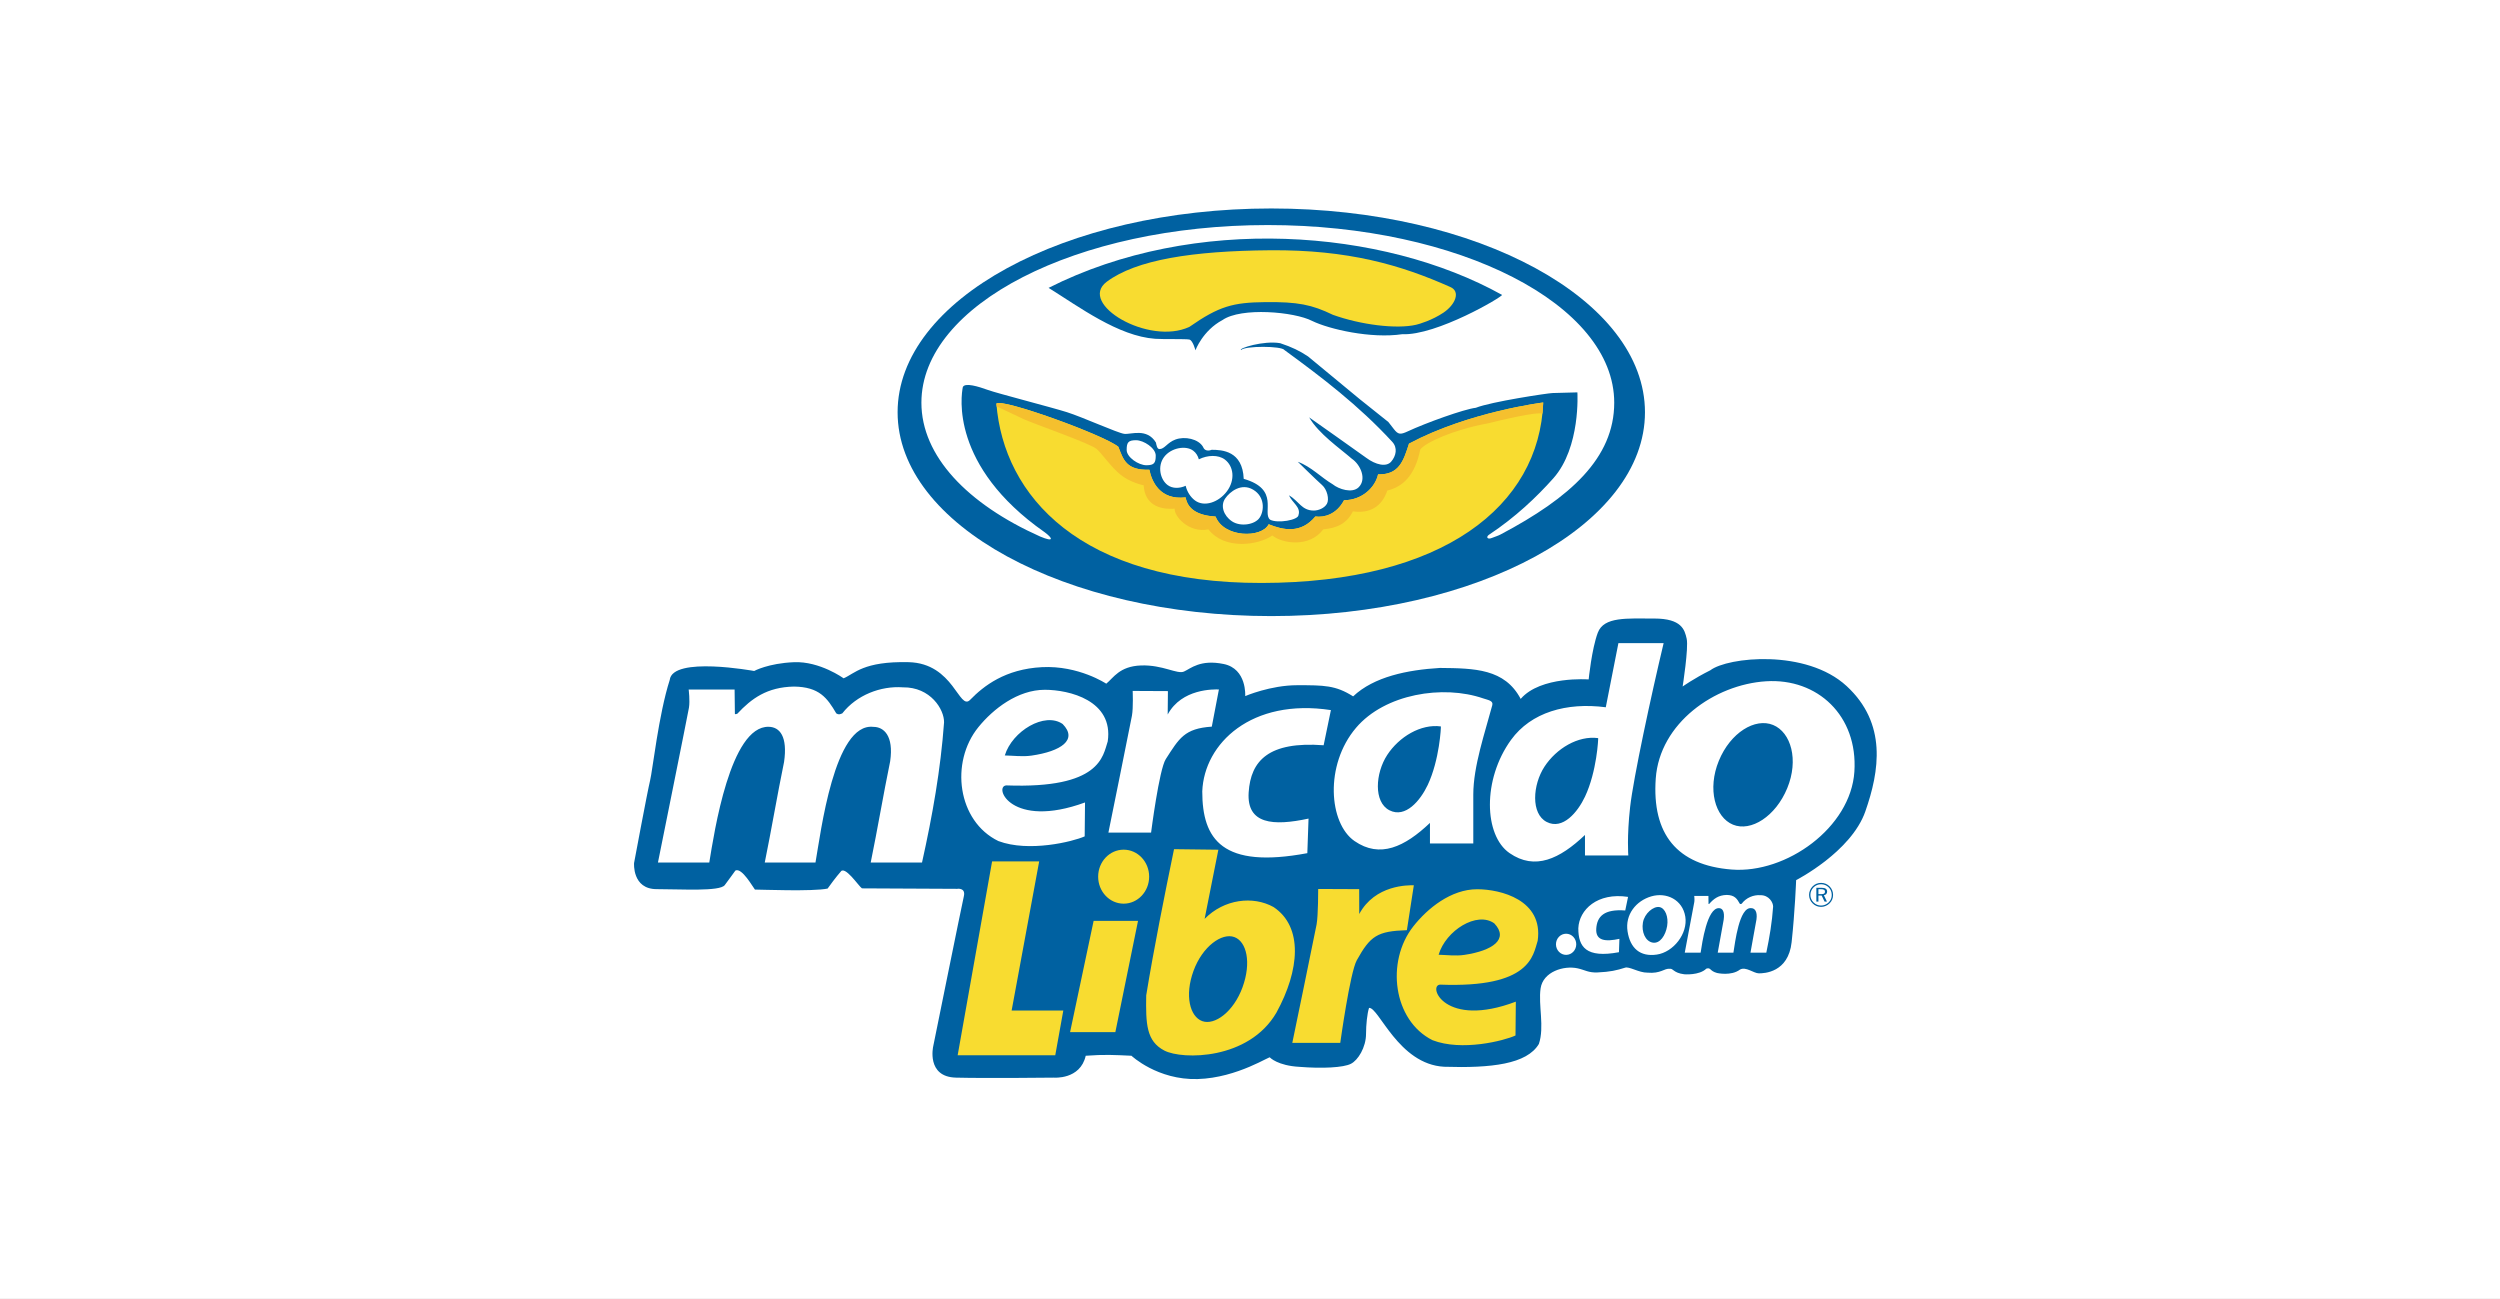
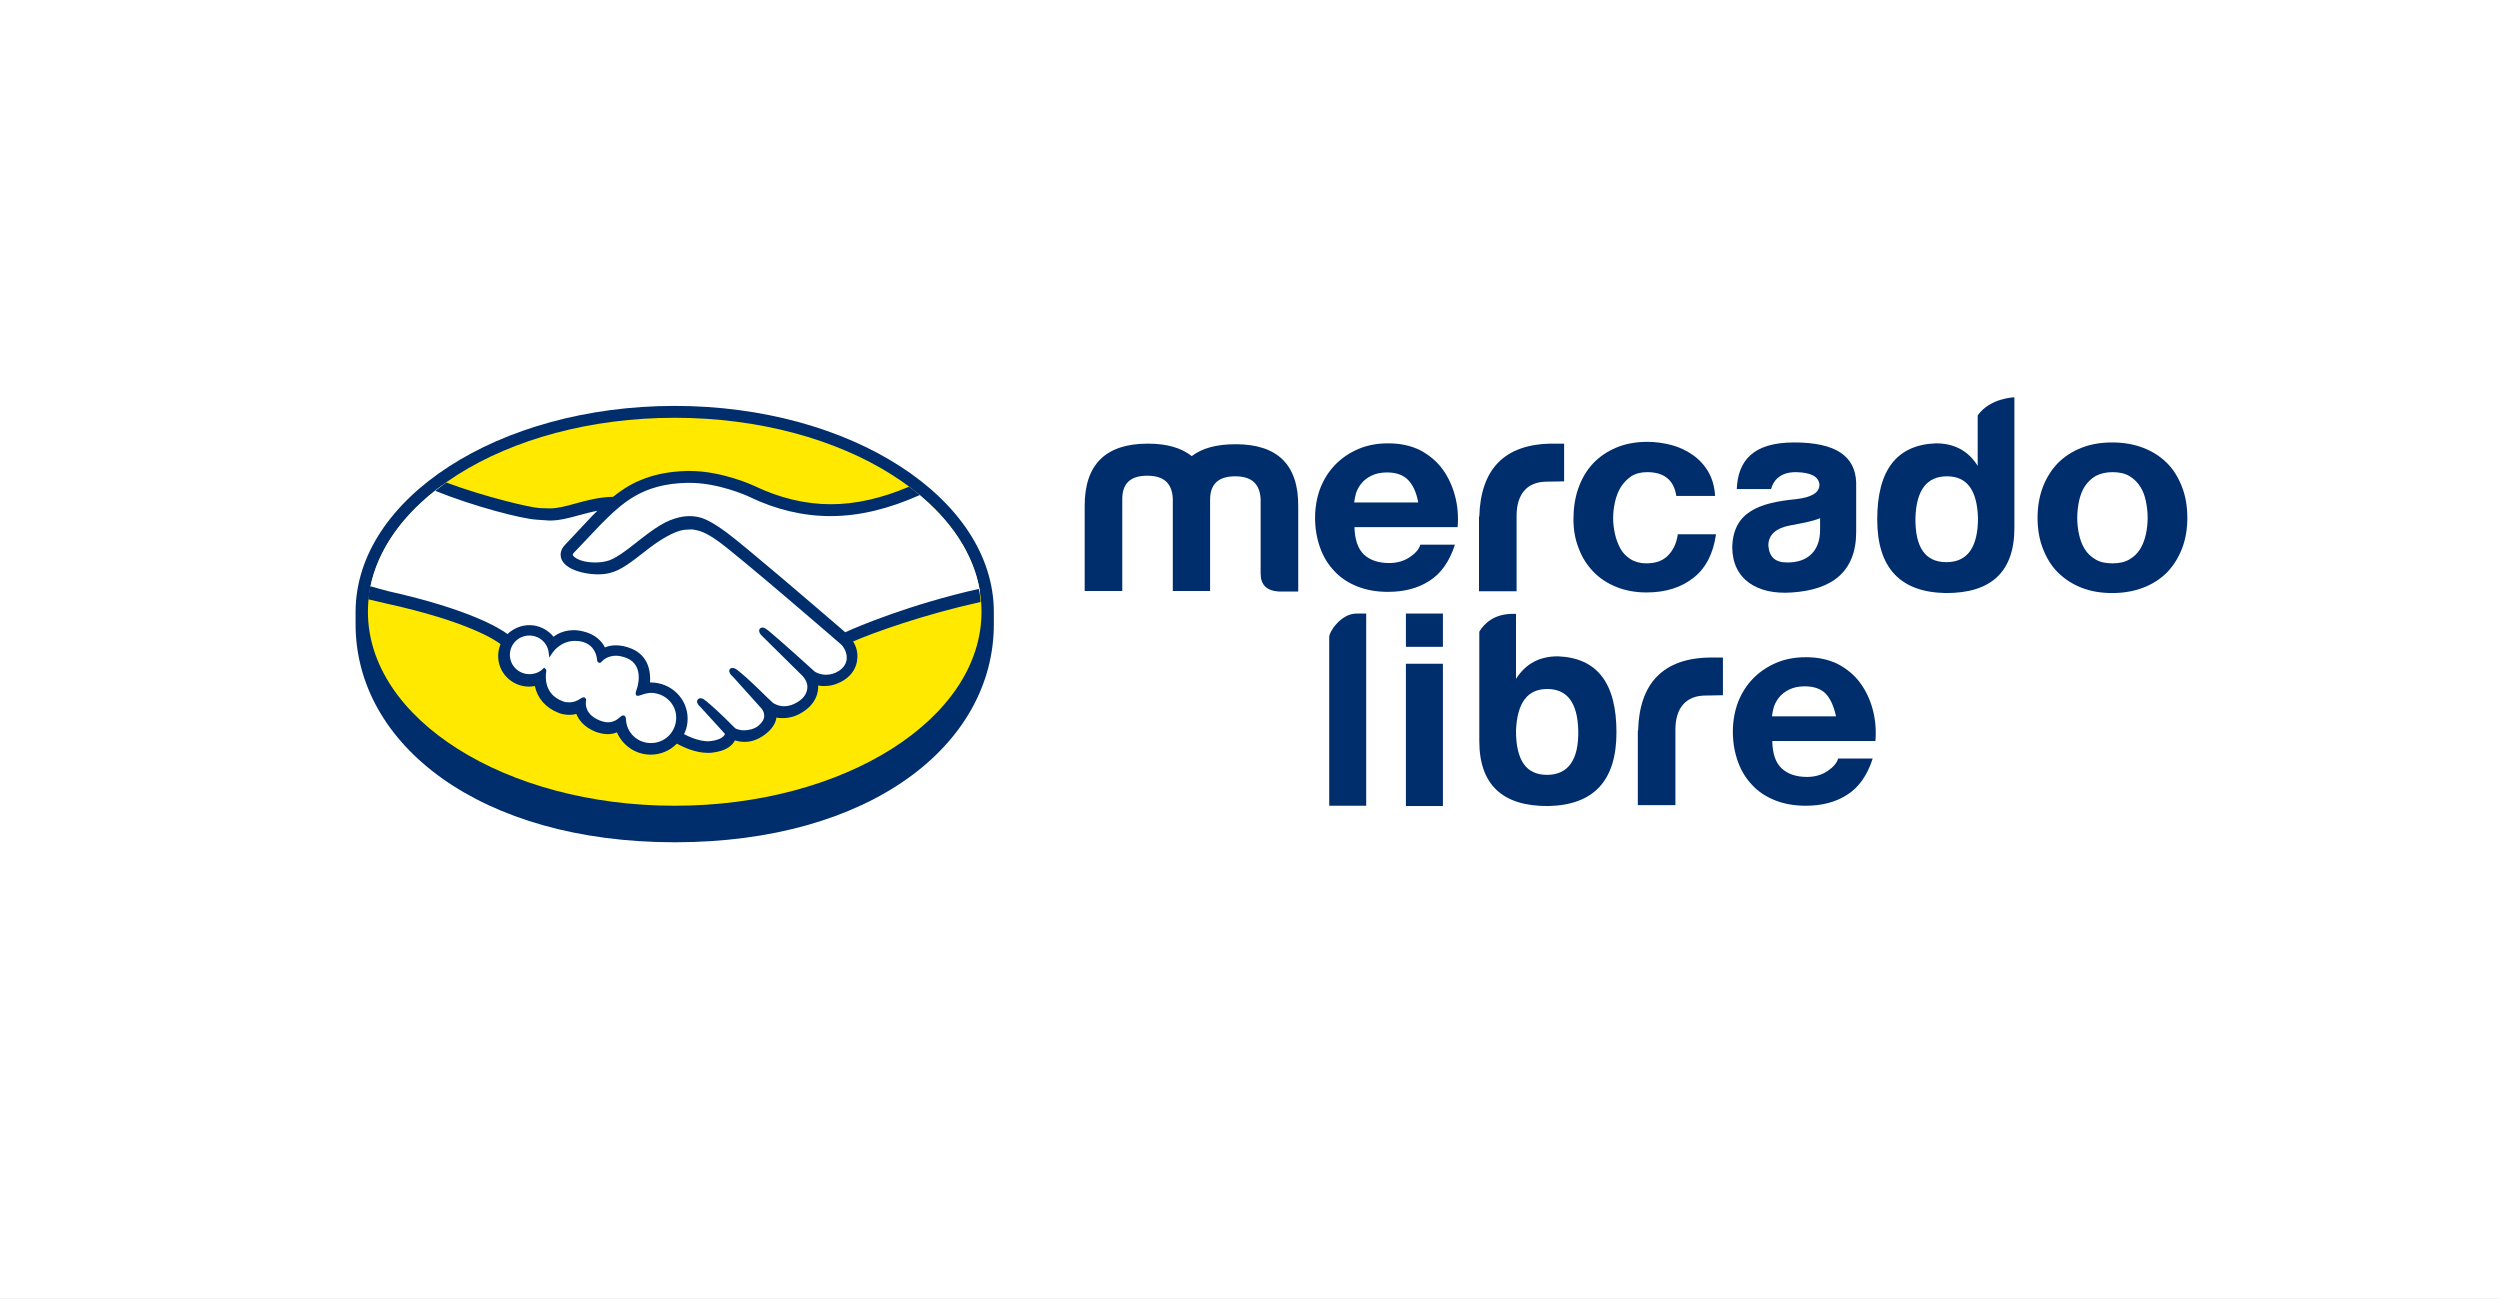
<svg xmlns="http://www.w3.org/2000/svg" width="233px" height="121px" viewBox="0 0 233 121" version="1.1">
  <defs />
  <g id="Page-1" stroke="none" stroke-width="1" fill="none" fill-rule="evenodd">
    <g id="Logos" transform="translate(-119, -1476)">
      <g id="MercadoLibre" transform="translate(119, 1476)">
        <rect id="Rectangle-3" fill="#FFFFFF" x="-1.42108547e-14" y="0" width="233" height="121" />
-         <g id="Mercado_Libre_com" transform="translate(59, 19)">
-           <path d="M11.288,43.536 C11.288,43.536 3.669,42.132 3.419,44.372 C2.387,47.578 1.814,52.846 1.585,53.762 C1.355,54.678 0.095,61.434 0.095,61.434 C0.095,61.434 -0.095,63.868 2.199,63.868 C4.493,63.868 8.087,64.104 8.546,63.493 C9.004,62.882 9.539,62.134 9.539,62.134 C10.152,61.828 11.192,63.724 11.36,63.908 C11.895,63.908 16.761,64.103 18.132,63.815 C18.897,62.746 19.327,62.271 19.327,62.271 C19.717,61.588 21.004,63.567 21.333,63.795 C21.791,63.795 30.196,63.84 30.196,63.84 C30.196,63.84 31.024,63.696 30.831,64.53 C30.639,65.364 27.974,78.522 27.974,78.522 C27.974,78.522 27.317,81.363 30.088,81.435 C32.858,81.508 39.2,81.435 39.2,81.435 C39.2,81.435 41.678,81.654 42.189,79.396 C43.951,79.266 44.848,79.321 46.451,79.396 C46.451,79.396 48.875,81.675 52.621,81.568 C56.367,81.462 59.497,79.296 59.364,79.564 C59.364,79.564 60.084,80.324 62.118,80.431 C64.204,80.6 66.224,80.507 66.91,80.142 C67.552,79.822 68.315,78.629 68.315,77.346 C68.315,76.511 68.426,75.442 68.594,74.937 C69.494,74.842 71.332,80.193 75.593,80.422 C79.991,80.562 83.307,80.179 84.424,78.296 C84.959,76.704 84.358,74.687 84.583,73.123 C84.808,71.558 86.753,70.965 88.039,71.25 C88.732,71.403 89.037,71.668 89.89,71.631 C91.078,71.579 91.665,71.437 92.452,71.19 C92.829,71.046 93.749,71.66 94.534,71.651 C95.782,71.765 96.115,71.237 96.604,71.292 C96.972,71.237 96.927,71.672 97.975,71.803 C97.975,71.803 99.379,71.923 100.032,71.276 C100.478,71.144 100.31,71.487 101.03,71.683 C101.03,71.683 102.342,71.989 103.164,71.367 C103.707,71.054 104.443,71.716 104.929,71.716 C105.414,71.716 107.67,71.652 107.979,68.814 C108.288,65.977 108.4,63.028 108.4,63.028 C108.4,63.028 113.525,60.404 114.847,56.63 C116.169,52.855 116.886,48.436 113.108,44.944 C109.329,41.452 102.012,42.241 100.406,43.468 C98.845,44.25 97.822,44.983 97.822,44.983 C97.822,44.983 98.388,41.384 98.199,40.534 C98.011,39.685 97.727,38.647 95.177,38.647 C92.627,38.647 90.482,38.458 89.915,39.968 C89.348,41.478 89.064,44.323 89.064,44.323 C89.064,44.323 84.583,43.982 82.727,46.138 C81.244,43.323 78.432,43.283 75.199,43.252 C72.179,43.435 69.062,44.061 67.11,45.903 C65.48,44.859 64.384,44.862 61.898,44.862 C59.412,44.862 57.054,45.875 57.054,45.875 C57.054,45.875 57.228,43.331 55.043,42.884 C52.858,42.437 51.975,43.309 51.347,43.588 C50.719,43.867 49.375,42.951 47.35,43.02 C45.326,43.09 44.769,44.186 44.102,44.72 C44.102,44.72 41.529,43.003 38.111,43.179 C34.693,43.355 32.686,44.92 31.414,46.226 C30.385,47.288 29.902,42.813 25.681,42.714 C21.461,42.615 20.643,43.788 19.626,44.218 C19.626,44.218 17.409,42.616 15.001,42.717 C12.592,42.817 11.288,43.536 11.288,43.536 Z M110.723,63.285 C110.877,63.285 111.022,63.313 111.158,63.369 C111.294,63.425 111.415,63.507 111.52,63.614 C111.623,63.717 111.703,63.838 111.758,63.973 C111.814,64.109 111.842,64.252 111.842,64.403 C111.842,64.556 111.815,64.7 111.76,64.832 C111.706,64.966 111.625,65.084 111.52,65.188 C111.41,65.296 111.288,65.379 111.15,65.435 C111.012,65.494 110.87,65.522 110.723,65.522 C110.572,65.522 110.43,65.494 110.296,65.438 C110.16,65.381 110.04,65.299 109.934,65.191 C109.827,65.086 109.746,64.966 109.689,64.83 C109.634,64.694 109.605,64.553 109.605,64.403 C109.605,64.257 109.634,64.115 109.692,63.978 C109.75,63.84 109.832,63.716 109.94,63.607 C110.043,63.502 110.161,63.423 110.295,63.367 C110.428,63.313 110.57,63.285 110.723,63.285 Z M111.719,64.409 C111.719,64.272 111.695,64.144 111.646,64.023 C111.598,63.902 111.527,63.795 111.436,63.704 C111.34,63.608 111.231,63.536 111.109,63.485 C110.988,63.436 110.858,63.41 110.723,63.41 C110.59,63.41 110.464,63.435 110.346,63.483 C110.227,63.532 110.121,63.604 110.027,63.697 C109.93,63.795 109.856,63.905 109.805,64.026 C109.753,64.148 109.728,64.275 109.728,64.405 C109.728,64.537 109.752,64.662 109.803,64.782 C109.854,64.901 109.926,65.01 110.021,65.104 C110.116,65.199 110.224,65.272 110.344,65.322 C110.465,65.372 110.591,65.398 110.723,65.398 C110.854,65.398 110.982,65.372 111.105,65.322 C111.228,65.27 111.338,65.198 111.436,65.101 C111.528,65.011 111.599,64.907 111.647,64.79 C111.695,64.673 111.719,64.546 111.719,64.409 Z M110.756,63.741 C110.937,63.741 111.071,63.77 111.158,63.829 C111.245,63.887 111.288,63.976 111.288,64.097 C111.288,64.188 111.261,64.263 111.206,64.325 C111.15,64.386 111.078,64.423 110.985,64.436 L111.272,65.03 L111.05,65.03 L110.778,64.463 L110.477,64.463 L110.477,65.03 L110.284,65.03 L110.284,63.741 L110.756,63.741 Z M110.719,63.873 L110.477,63.873 L110.477,64.336 L110.719,64.336 C110.856,64.336 110.951,64.318 111.006,64.284 C111.061,64.25 111.088,64.192 111.088,64.111 C111.088,64.026 111.06,63.965 111.002,63.929 C110.944,63.892 110.849,63.873 110.719,63.873 L110.719,63.873 Z" id="Fill-1" fill="#0061A1" />
-           <path d="M59.484,0.429 C78.715,0.429 94.311,8.935 94.311,19.424 C94.311,29.914 78.715,38.42 59.484,38.42 C40.253,38.42 24.657,29.914 24.657,19.424 C24.657,8.935 40.253,0.429 59.484,0.429" id="Fill-2" fill="#0061A1" />
-           <path d="M59.161,1.975 C76.988,1.975 91.446,9.387 91.446,18.529 C91.446,23.705 87.329,27.386 80.866,30.806 C80.564,30.965 80.285,31.033 80.08,31.123 C79.621,31.326 79.462,31.045 79.78,30.834 C82.249,29.197 84.232,27.306 85.768,25.581 C88.333,22.697 88.013,17.569 88.013,17.569 L85.687,17.632 C85.274,17.643 79.989,18.433 78.545,19.006 C77.463,19.126 73.872,20.423 72.196,21.206 C71.514,21.524 71.306,21.501 70.916,21.001 C70.743,20.778 70.57,20.556 70.397,20.333 C69.505,19.621 68.615,18.909 67.723,18.197 C66.119,16.871 64.516,15.546 62.911,14.22 C62.144,13.704 61.393,13.342 60.309,12.984 C58.762,12.721 56.397,13.466 56.664,13.627 C57.009,13.223 60.466,13.229 60.714,13.627 C64.168,16.151 67.598,18.751 70.753,22.173 C71.281,22.741 71.116,23.494 70.655,24.028 C70.208,24.545 69.226,24.338 68.317,23.657 C67.842,23.301 63.012,19.898 63.012,19.898 C63.907,21.438 65.863,22.771 66.991,23.755 C67.798,24.304 68.397,25.652 67.63,26.411 C67.028,27.007 65.767,26.593 65.203,26.132 C64.136,25.507 63.201,24.491 61.953,24.037 C61.953,24.037 63.743,25.793 64.219,26.209 C64.694,26.624 64.906,27.54 64.668,27.955 C64.43,28.371 63.862,28.584 63.447,28.584 C62.307,28.584 62.05,27.694 61.129,27.158 C61.435,27.87 62.259,28.26 62.021,28.998 C62.021,29.473 60.046,29.81 59.368,29.431 C58.607,28.799 60.312,26.601 56.914,25.629 C56.812,23.02 54.9,22.921 53.923,22.921 C53.923,22.921 53.333,23.196 53.127,22.656 C52.7,21.904 51.419,21.639 50.548,21.965 C49.779,22.252 49.54,22.852 49.067,22.854 C48.834,22.854 48.788,22.49 48.731,22.242 C47.886,20.86 46.393,21.511 45.781,21.435 C45.169,21.359 41.885,19.871 40.432,19.413 C38.979,18.955 33.932,17.656 33.091,17.35 C32.181,17.02 30.927,16.638 30.736,17.075 C30.575,17.864 29.554,24.421 38.327,30.579 C39.125,31.158 39.287,31.565 37.943,31.004 C31.162,27.969 26.875,23.505 26.875,18.529 C26.875,9.388 41.333,1.975 59.161,1.975 Z M38.728,7.829 C52.297,0.964 69.88,2.299 80.989,8.483 C81.071,8.647 74.856,12.3 71.692,12.147 C68.78,12.582 64.89,11.686 63.297,10.913 C61.629,10.048 56.677,9.618 54.937,10.828 C53.085,11.815 52.416,13.648 52.416,13.648 C52.416,13.648 52.176,12.719 51.848,12.646 C51.52,12.573 49.411,12.63 48.661,12.576 C45.228,12.331 41.586,9.608 38.728,7.829 L38.728,7.829 Z" id="Fill-3" fill="#FFFFFF" />
-           <path d="M46.875,22.028 C47.598,22.028 48.714,22.765 48.714,23.459 C48.714,24.151 48.567,24.361 47.844,24.361 C47.121,24.361 46.005,23.623 46.005,22.93 C46.005,22.237 46.152,22.028 46.875,22.028" id="Fill-4" fill="#FFFFFF" />
-           <path d="M52.204,23.001 C52.466,23.195 52.644,23.482 52.732,23.811 C53.543,23.401 54.544,23.375 55.144,23.82 C56.001,24.457 56.123,25.749 55.352,26.785 C54.581,27.822 53.234,28.281 52.376,27.645 C51.954,27.332 51.632,26.829 51.504,26.274 C50.926,26.539 50.275,26.543 49.827,26.211 C49.123,25.688 48.856,24.449 49.489,23.597 C50.122,22.745 51.499,22.478 52.204,23.001" id="Fill-5" fill="#FFFFFF" />
-           <path d="M58.394,29.254 C57.949,29.908 56.601,30.119 55.81,29.581 C55.019,29.042 54.736,28.121 55.181,27.468 C55.626,26.815 56.695,25.985 57.796,26.64 C58.897,27.295 58.839,28.602 58.394,29.254" id="Fill-6" fill="#FFFFFF" />
-           <path d="M33.863,18.616 C34.317,18.077 43.911,21.546 45.23,22.642 C45.689,23.799 45.931,24.849 48.122,24.778 C48.344,25.868 49.097,27.634 51.501,27.355 C51.688,28.448 52.62,29.044 54.296,29.145 C55.058,31.126 58.593,31.172 59.24,29.861 C60.607,30.414 62.244,30.761 63.589,29.137 C64.413,29.25 65.566,28.943 66.263,27.622 C67.967,27.608 69.17,26.417 69.436,25.209 C71.391,25.266 71.807,23.948 72.318,22.348 C77.887,19.373 84.829,18.512 84.829,18.512 C84.468,28.143 75.531,35.305 58.6,35.332 C41.67,35.358 34.536,27.208 33.863,18.616" id="Fill-7" fill="#F8DC30" />
-           <path d="M44.148,7.26 C46.889,5.21 52.129,4.382 59.389,4.324 C66.648,4.266 71.547,5.686 76.167,7.748 C77.143,8.164 76.651,9.385 75.529,10.14 C74.474,10.849 73.269,11.203 72.979,11.269 C71.135,11.693 67.81,11.268 65.226,10.341 C63.262,9.388 61.941,9.124 58.923,9.157 C55.905,9.189 54.621,9.537 51.856,11.462 C48.079,13.242 41.406,9.31 44.148,7.26" id="Fill-8" fill="#F8DC30" />
-           <path d="M38.378,45.288 C40.643,45.288 44.802,46.283 44.241,50.098 C43.783,51.471 43.579,54.528 34.782,54.199 C33.572,54.297 35.237,58.306 42.124,55.789 L42.092,58.95 C40.984,59.443 36.885,60.453 34.05,59.387 C30.241,57.543 29.519,52.055 32.188,48.768 C33.568,47.068 35.854,45.288 38.378,45.288 Z M34.647,51.408 C35.337,49.139 38.368,47.315 40.039,48.477 C41.48,49.951 39.885,51.025 37.142,51.421 C36.311,51.542 35.479,51.428 34.647,51.408 Z M65.04,47.181 L64.363,50.458 C59.25,50.077 57.564,51.886 57.375,54.854 C57.184,57.821 59.66,58.004 62.956,57.292 L62.843,60.515 C54.92,61.999 53.051,59.239 53.051,54.755 C53.23,50.27 57.651,46.053 65.04,47.181 Z M92.735,64.59 L92.473,65.856 C90.497,65.71 89.844,66.409 89.771,67.556 C89.698,68.704 90.655,68.776 91.929,68.5 L91.886,69.746 C88.821,70.32 88.099,69.252 88.099,67.518 C88.169,65.785 89.878,64.154 92.735,64.59 Z M105.6,44.495 C110.4,44.193 114.164,47.708 113.829,52.917 C113.493,58.126 107.489,62.441 102.389,62.041 C97.287,61.639 94.954,58.734 95.315,53.564 C95.677,48.394 100.799,44.797 105.6,44.495 Z M106.252,48.567 C107.924,49.254 108.657,51.82 107.572,54.456 C106.488,57.092 104.188,58.546 102.516,57.859 C100.844,57.173 100.111,54.542 101.196,51.905 C102.28,49.269 104.581,47.88 106.252,48.567 Z M94.898,64.542 C96.312,64.127 97.816,64.851 98.07,66.43 C98.323,68.01 96.963,69.742 95.412,69.967 C93.86,70.193 92.931,69.376 92.688,67.807 C92.445,66.237 93.483,64.957 94.898,64.542 Z M95.652,65.537 C96.198,65.63 96.521,66.453 96.376,67.314 C96.23,68.175 95.713,68.978 95.025,68.851 C94.338,68.724 93.975,67.845 94.12,66.984 C94.265,66.123 95.106,65.445 95.652,65.537 Z M46.565,45.395 C46.565,45.395 46.634,46.955 46.496,47.708 C46.359,48.462 44.303,58.599 44.303,58.599 L48.281,58.599 C48.281,58.599 49.033,52.708 49.65,51.75 C50.899,49.809 51.387,48.891 53.939,48.723 L54.602,45.257 C54.155,45.248 51.143,45.154 49.829,47.592 L49.85,45.411 L46.565,45.395 Z M78.311,55.055 L78.311,59.609 L74.272,59.609 L74.272,57.695 C71.915,59.932 69.611,61.027 67.236,59.382 C64.86,57.737 64.425,52.315 67.382,48.832 C70.069,45.667 75.49,44.796 79.237,46.092 C79.667,46.241 80.194,46.294 80.082,46.72 C79.411,49.25 78.311,52.403 78.311,55.055 Z M92.927,56.218 C92.618,58.981 92.758,60.731 92.758,60.731 L88.72,60.731 L88.72,58.818 C86.363,61.054 84.059,62.15 81.684,60.505 C79.308,58.86 79.148,53.654 81.83,49.955 C83.692,47.387 86.999,46.44 90.659,46.917 L91.836,40.938 L96.051,40.938 C94.883,45.835 93.231,53.5 92.927,56.218 Z M75.289,48.703 C75.311,48.715 75.172,51.811 74.063,54.161 C73.379,55.608 71.988,57.285 70.495,56.518 C69.002,55.752 69.183,53.056 70.287,51.364 C71.391,49.673 73.417,48.449 75.289,48.703 Z M89.948,49.793 C89.97,49.804 89.831,52.9 88.721,55.25 C88.038,56.698 86.647,58.374 85.154,57.607 C83.661,56.841 83.841,54.145 84.945,52.453 C86.05,50.762 88.076,49.538 89.948,49.793 Z M86.961,68.023 C87.483,68.023 87.906,68.464 87.906,69.008 C87.906,69.552 87.483,69.994 86.961,69.994 C86.439,69.994 86.016,69.552 86.016,69.008 C86.016,68.464 86.439,68.023 86.961,68.023 Z M5.184,45.265 C5.184,45.265 5.317,46.31 5.211,46.952 C5.103,47.593 2.321,61.386 2.321,61.386 L7.105,61.386 C7.563,58.594 9.059,48.647 12.645,48.737 C13.685,48.758 14.417,49.652 14.075,52.013 C13.432,55.137 12.913,58.262 12.275,61.386 L17.003,61.386 C17.495,58.635 18.743,48.326 22.397,48.744 C23.349,48.741 24.313,49.543 23.964,51.949 C23.317,55.095 22.795,58.24 22.15,61.386 L26.936,61.386 L26.936,61.368 C27.908,57.001 28.67,52.694 28.986,48.326 C29.012,47.133 27.725,45.023 25.154,45.06 C23.079,44.909 20.829,45.783 19.501,47.487 C19.279,47.574 19.162,47.633 18.941,47.487 C18.098,46.047 17.36,45.021 15,44.988 C12.482,45.037 11.039,46.105 9.719,47.517 C9.73,47.512 9.48,47.617 9.491,47.52 C9.491,46.771 9.465,46.013 9.465,45.265 L5.184,45.265 Z M98.903,64.5 C98.903,64.5 98.945,64.842 98.911,65.053 C98.88,65.264 98.019,69.79 98.019,69.79 L99.498,69.79 C99.64,68.873 100.1,65.611 101.207,65.639 C101.529,65.645 101.754,65.939 101.648,66.712 C101.451,67.74 101.291,68.764 101.092,69.79 L102.554,69.79 C102.705,68.887 103.092,65.503 104.218,65.641 C104.514,65.64 104.81,65.903 104.703,66.693 C104.503,67.725 104.341,68.756 104.144,69.79 L105.621,69.79 L105.621,69.784 C105.921,68.351 106.157,66.937 106.254,65.503 C106.263,65.113 105.865,64.42 105.071,64.432 C104.43,64.383 103.735,64.668 103.324,65.229 C103.255,65.257 103.22,65.276 103.151,65.229 C102.891,64.758 102.663,64.42 101.936,64.408 C101.158,64.424 100.712,64.776 100.304,65.239 C100.306,65.236 100.231,65.272 100.234,65.24 C100.234,64.994 100.226,64.744 100.226,64.5 L98.903,64.5 L98.903,64.5 Z" id="Fill-9" fill="#FFFFFF" />
-           <path d="M59.696,65.537 C62.471,67.39 62.13,71.429 59.965,75.373 C57.399,79.799 51.203,79.785 49.519,78.913 C47.836,78.04 47.782,76.425 47.827,73.771 C48.541,69.392 49.528,64.477 50.419,60.143 L54.551,60.194 L53.27,66.64 C55.09,64.788 57.785,64.472 59.696,65.537 Z M56.037,68.333 C57.189,68.752 57.643,70.708 56.805,73.009 C55.967,75.31 54.202,76.587 53.05,76.169 C51.899,75.75 51.394,73.793 52.232,71.492 C53.071,69.191 54.885,67.914 56.037,68.333 Z M63.855,63.852 C63.855,63.852 63.861,66.307 63.707,67.154 C63.553,68 61.442,78.195 61.442,78.195 L65.913,78.195 C65.913,78.195 66.822,71.628 67.451,70.499 C68.716,68.226 69.349,67.781 72.122,67.693 L72.769,63.508 C72.267,63.499 69.159,63.445 67.682,66.185 L67.676,63.869 L63.855,63.852 Z M33.464,61.28 L37.852,61.28 L35.284,75.179 L40.1,75.179 L39.35,79.35 L30.254,79.35 L33.464,61.28 Z M45.724,60.189 C47.036,60.189 48.101,61.315 48.101,62.705 C48.101,64.094 47.036,65.222 45.724,65.222 C44.412,65.222 43.348,64.094 43.348,62.705 C43.348,61.315 44.412,60.189 45.724,60.189 Z M42.926,66.823 L47.064,66.823 L44.951,77.192 L40.732,77.192 L42.926,66.823 Z M75.079,69.983 C75.744,67.719 78.66,65.9 80.269,67.059 C81.655,68.529 80.12,69.601 77.481,69.995 C76.68,70.117 75.88,70.003 75.079,69.983 Z M78.67,63.877 C80.85,63.877 84.853,64.87 84.313,68.676 C83.872,70.046 83.675,73.095 75.208,72.767 C74.045,72.865 75.646,76.865 82.275,74.354 L82.245,77.507 C81.179,77.999 77.233,79.006 74.504,77.943 C70.838,76.103 70.143,70.628 72.713,67.349 C74.041,65.653 76.24,63.877 78.67,63.877 L78.67,63.877 Z" id="Fill-10" fill="#F8DC30" />
-           <path d="M33.863,18.616 C34.317,18.077 43.911,21.546 45.23,22.642 C45.689,23.799 45.931,24.849 48.122,24.778 C48.344,25.868 49.097,27.634 51.501,27.355 C51.688,28.448 52.62,29.044 54.296,29.145 C55.058,31.126 58.593,31.172 59.24,29.861 C60.607,30.414 62.244,30.761 63.589,29.137 C64.413,29.25 65.566,28.943 66.263,27.622 C67.967,27.608 69.17,26.417 69.436,25.209 C71.391,25.266 71.807,23.948 72.318,22.348 C77.887,19.373 84.829,18.512 84.829,18.512 C84.816,18.859 84.791,19.201 84.756,19.541 C84.318,19.459 82.935,19.653 79.692,20.454 C76.499,21.03 73.814,22.252 73.369,22.9 C72.865,25.378 71.699,26.379 70.294,26.722 C69.783,28.257 68.61,28.881 67.093,28.659 C66.508,29.796 65.624,30.215 64.327,30.336 C63.051,32.068 60.492,31.662 59.584,30.908 C58.283,31.813 55.134,32.288 53.624,30.336 C51.793,30.712 50.401,29.082 50.481,28.411 C48.019,28.582 47.626,27.032 47.591,26.23 C47.591,26.23 46.356,25.99 45.44,25.247 C44.524,24.504 43.78,23.36 43.208,22.845 C42.635,22.331 37.325,20.496 36.352,20.038 C35.379,19.581 33.936,18.9 33.936,18.9 C33.921,18.905 33.905,18.911 33.89,18.916 C33.88,18.816 33.871,18.716 33.863,18.616" id="Fill-11" fill="#F5C02E" />
+         <g id="ml" transform="translate(33, 37)" fill-rule="nonzero">
+           <g id="Group" transform="translate(0, 0.830562)">
+             <path d="M59.626,19.214 C59.626,8.638 46.31,-2.84217094e-14 29.883,-2.84217094e-14 C13.456,-2.84217094e-14 0.14,8.638 0.14,19.214 L0.14,20.349 C0.14,31.589 11.774,40.67 29.883,40.67 C48.104,40.67 59.626,31.589 59.626,20.349 L59.626,19.214 Z" id="Shape" fill="#002E6D" />
+             <ellipse id="Oval" fill="#FFE900" cx="29.883" cy="19.186" rx="28.593" ry="18.079" />
+             <g transform="translate(1.401639, 6.921348)" id="Shape" fill="#FFFFFF">
+               <path d="M18.978,6.561 C18.95,6.589 18.67,6.894 18.866,7.115 C19.315,7.697 20.716,8.001 22.118,7.697 C22.959,7.503 24.024,6.672 25.089,5.842 C26.211,4.956 27.332,4.07 28.453,3.71 C29.659,3.322 30.416,3.488 30.92,3.654 C31.481,3.821 32.126,4.18 33.163,4.956 C35.125,6.395 43.002,13.206 44.348,14.369 C45.441,13.87 50.319,11.822 56.935,10.382 C56.374,6.894 54.215,3.71 50.964,1.107 C46.422,2.99 40.9,3.959 35.461,1.357 C35.433,1.357 32.49,-0.028 29.603,0.055 C25.314,0.166 23.435,1.993 21.473,3.931 L18.978,6.561 Z" />
+               <path d="M44.04,15.116 C43.955,15.033 34.789,7.115 32.714,5.565 C31.509,4.679 30.836,4.457 30.135,4.347 C29.771,4.291 29.266,4.374 28.902,4.457 C27.949,4.707 26.687,5.537 25.566,6.423 C24.417,7.337 23.323,8.195 22.286,8.416 C20.997,8.693 19.399,8.361 18.67,7.89 C18.39,7.697 18.165,7.475 18.081,7.254 C17.801,6.644 18.305,6.146 18.39,6.063 L20.912,3.35 C21.193,3.073 21.501,2.769 21.81,2.492 C20.997,2.602 20.24,2.796 19.511,3.018 C18.586,3.267 17.717,3.516 16.82,3.516 C16.455,3.516 14.465,3.184 14.072,3.101 C11.774,2.492 9.783,1.883 6.784,0.498 C3.196,3.128 0.785,6.451 0.084,10.077 C0.589,10.216 1.43,10.465 1.794,10.52 C9.924,12.32 12.447,14.147 12.923,14.535 C13.428,13.981 14.129,13.649 14.941,13.649 C15.839,13.649 16.651,14.092 17.156,14.784 C17.633,14.424 18.277,14.12 19.09,14.12 C19.455,14.12 19.847,14.175 20.268,14.313 C21.193,14.618 21.669,15.227 21.894,15.781 C22.202,15.642 22.566,15.532 23.015,15.532 C23.463,15.532 23.912,15.642 24.36,15.836 C25.846,16.473 26.099,17.912 25.958,19.02 C26.07,19.02 26.183,18.992 26.295,18.992 C28.061,18.992 29.519,20.432 29.519,22.176 C29.519,22.73 29.378,23.228 29.126,23.671 C29.603,23.948 30.836,24.557 31.929,24.419 C32.798,24.308 33.135,24.031 33.247,23.865 C33.331,23.754 33.415,23.616 33.331,23.533 L31.032,21.013 C31.032,21.013 30.668,20.653 30.78,20.515 C30.92,20.376 31.144,20.57 31.313,20.709 C32.49,21.678 33.92,23.117 33.92,23.117 C33.948,23.145 34.032,23.311 34.564,23.422 C35.013,23.505 35.826,23.45 36.387,23.007 C36.527,22.896 36.667,22.757 36.779,22.591 L36.751,22.619 C37.34,21.871 36.695,21.124 36.695,21.124 L34.004,18.162 C34.004,18.162 33.611,17.802 33.751,17.663 C33.864,17.553 34.116,17.719 34.284,17.857 C35.125,18.549 36.33,19.74 37.48,20.847 C37.704,21.013 38.713,21.622 40.059,20.764 C40.872,20.238 41.04,19.601 41.012,19.103 C40.956,18.466 40.451,17.996 40.451,17.996 L36.751,14.396 C36.751,14.396 36.359,14.064 36.499,13.898 C36.611,13.76 36.863,13.953 37.031,14.092 C38.209,15.061 41.348,17.912 41.348,17.912 C41.404,17.94 42.47,18.715 43.843,17.857 C44.32,17.553 44.628,17.082 44.656,16.556 C44.684,15.67 44.04,15.116 44.04,15.116 Z" />
+               <path d="M26.267,19.712 C25.706,19.712 25.089,20.044 25.005,19.989 C24.949,19.961 25.033,19.74 25.089,19.601 C25.145,19.463 25.902,17.248 24.08,16.473 C22.679,15.891 21.838,16.556 21.529,16.86 C21.445,16.943 21.417,16.943 21.417,16.833 C21.389,16.445 21.221,15.338 20.015,14.978 C18.305,14.452 17.184,15.642 16.904,16.058 C16.792,15.089 15.951,14.341 14.941,14.341 C13.848,14.341 12.951,15.227 12.951,16.307 C12.951,17.386 13.848,18.272 14.941,18.272 C15.474,18.272 15.951,18.051 16.315,17.719 C16.315,17.719 16.343,17.746 16.315,17.774 C16.231,18.272 16.063,20.044 17.941,20.764 C18.698,21.041 19.343,20.847 19.875,20.46 C20.043,20.349 20.071,20.404 20.043,20.543 C19.987,20.986 20.071,21.982 21.445,22.536 C22.51,22.951 23.127,22.536 23.52,22.148 C23.688,21.982 23.744,22.01 23.744,22.259 C23.8,23.588 24.893,24.612 26.239,24.612 C27.612,24.612 28.762,23.505 28.762,22.148 C28.79,20.819 27.668,19.74 26.267,19.712 Z" />
+             </g>
+             <path d="M45.778,21.096 C42.946,18.66 36.443,13.068 34.677,11.766 C33.667,11.019 32.967,10.631 32.378,10.437 C32.098,10.354 31.733,10.271 31.257,10.271 C30.808,10.271 30.331,10.354 29.827,10.52 C28.678,10.88 27.556,11.766 26.435,12.625 L26.379,12.68 C25.342,13.483 24.304,14.313 23.491,14.479 C23.155,14.563 22.791,14.59 22.426,14.59 C21.529,14.59 20.716,14.341 20.408,13.953 C20.352,13.898 20.38,13.787 20.52,13.649 L20.548,13.621 L23.043,10.991 C24.977,9.081 26.827,7.254 31.06,7.171 L31.285,7.171 C33.92,7.171 36.555,8.333 36.835,8.472 C39.302,9.662 41.853,10.271 44.404,10.271 C47.067,10.271 49.814,9.607 52.73,8.306 C52.393,8.029 52.057,7.78 51.72,7.53 C49.17,8.61 46.759,9.164 44.432,9.164 C42.049,9.164 39.666,8.582 37.34,7.475 C37.228,7.42 34.312,6.063 31.285,6.063 L31.032,6.063 C27.472,6.146 25.482,7.392 24.136,8.472 C22.819,8.499 21.697,8.804 20.688,9.081 C19.791,9.33 19.006,9.551 18.249,9.551 C17.941,9.551 17.38,9.524 17.324,9.524 C16.455,9.496 12.082,8.444 8.606,7.143 C8.242,7.392 7.905,7.641 7.569,7.918 C11.213,9.385 15.614,10.52 17.016,10.604 C17.408,10.631 17.829,10.659 18.221,10.687 C19.146,10.687 20.071,10.437 20.969,10.188 C21.501,10.05 22.09,9.884 22.679,9.773 C22.51,9.939 22.342,10.105 22.202,10.244 L19.679,12.929 C19.483,13.123 19.062,13.649 19.343,14.313 C19.455,14.563 19.679,14.839 20.015,15.033 C20.604,15.421 21.697,15.698 22.707,15.698 C23.099,15.698 23.435,15.67 23.772,15.587 C24.837,15.365 25.93,14.479 27.108,13.566 C28.033,12.818 29.378,11.905 30.388,11.628 C30.668,11.545 31.032,11.517 31.313,11.517 L31.537,11.517 C32.21,11.6 32.854,11.822 34.032,12.68 C36.106,14.203 45.273,22.121 45.357,22.204 C45.357,22.204 45.946,22.702 45.918,23.533 C45.89,24.003 45.637,24.391 45.189,24.695 C44.796,24.945 44.404,25.055 43.983,25.055 C43.367,25.055 42.946,24.778 42.918,24.751 C42.89,24.723 39.75,21.871 38.601,20.93 C38.405,20.792 38.237,20.653 38.069,20.653 C37.984,20.653 37.9,20.681 37.816,20.764 C37.648,20.986 37.844,21.29 38.069,21.484 L41.741,25.111 C41.741,25.111 42.189,25.526 42.245,26.08 C42.273,26.689 41.993,27.187 41.376,27.575 C40.956,27.852 40.507,27.99 40.087,27.99 C39.526,27.99 39.134,27.741 39.05,27.685 L38.517,27.187 C37.564,26.246 36.555,25.277 35.826,24.695 C35.658,24.557 35.461,24.419 35.265,24.419 C35.181,24.419 35.097,24.446 35.041,24.502 C34.957,24.585 34.901,24.751 35.097,25.028 C35.181,25.138 35.293,25.221 35.293,25.221 L37.956,28.184 C37.984,28.211 38.517,28.82 38.012,29.457 L37.928,29.568 C37.844,29.651 37.76,29.734 37.676,29.817 C37.228,30.177 36.611,30.232 36.359,30.232 C36.218,30.232 36.106,30.232 35.994,30.205 C35.742,30.149 35.546,30.094 35.461,29.983 L35.433,29.956 C35.293,29.817 33.948,28.433 32.826,27.519 C32.686,27.409 32.49,27.242 32.294,27.242 C32.21,27.242 32.126,27.27 32.041,27.353 C31.817,27.602 32.154,27.962 32.294,28.073 L34.564,30.565 C34.564,30.592 34.536,30.648 34.48,30.731 C34.396,30.842 34.116,31.118 33.303,31.229 C33.191,31.229 33.107,31.257 32.995,31.257 C32.154,31.257 31.229,30.842 30.752,30.592 C30.976,30.149 31.088,29.651 31.088,29.153 C31.088,27.298 29.575,25.803 27.696,25.775 L27.584,25.775 C27.64,24.917 27.528,23.311 25.846,22.619 C25.37,22.425 24.893,22.314 24.417,22.314 C24.052,22.314 23.716,22.37 23.379,22.508 C23.043,21.844 22.454,21.373 21.725,21.124 C21.305,20.986 20.912,20.902 20.492,20.902 C19.791,20.902 19.146,21.096 18.586,21.512 C18.053,20.847 17.212,20.432 16.343,20.432 C15.586,20.432 14.857,20.736 14.297,21.262 C13.596,20.736 10.765,18.964 3.224,17.276 C2.859,17.193 2.018,16.943 1.514,16.805 C1.43,17.22 1.374,17.608 1.318,18.023 C1.318,18.023 2.719,18.355 2.971,18.411 C10.68,20.1 13.231,21.871 13.652,22.204 C13.512,22.536 13.428,22.924 13.428,23.311 C13.428,24.889 14.717,26.163 16.315,26.163 C16.483,26.163 16.68,26.135 16.848,26.107 C17.1,27.27 17.857,28.128 19.034,28.599 C19.371,28.737 19.735,28.793 20.071,28.793 C20.296,28.793 20.52,28.765 20.716,28.71 C20.94,29.263 21.417,29.928 22.51,30.371 C22.903,30.509 23.267,30.592 23.632,30.592 C23.94,30.592 24.22,30.537 24.501,30.426 C25.033,31.672 26.267,32.503 27.64,32.503 C28.565,32.503 29.434,32.143 30.079,31.478 C30.64,31.783 31.789,32.337 32.967,32.337 C33.107,32.337 33.275,32.337 33.415,32.309 C34.592,32.17 35.125,31.727 35.377,31.368 C35.433,31.312 35.461,31.229 35.49,31.174 C35.77,31.257 36.078,31.312 36.415,31.312 C37.059,31.312 37.648,31.091 38.265,30.648 C38.881,30.205 39.302,29.596 39.358,29.07 L39.358,29.042 C39.554,29.097 39.779,29.097 39.975,29.097 C40.62,29.097 41.264,28.904 41.881,28.488 C43.058,27.713 43.283,26.716 43.255,26.052 C43.451,26.107 43.675,26.107 43.871,26.107 C44.488,26.107 45.077,25.914 45.665,25.554 C46.394,25.083 46.843,24.391 46.899,23.56 C46.955,23.007 46.815,22.425 46.506,21.955 C48.497,21.096 53.038,19.463 58.392,18.272 C58.364,17.857 58.308,17.469 58.224,17.054 C51.833,18.494 46.983,20.543 45.778,21.096 Z M27.668,31.423 C26.407,31.423 25.398,30.454 25.342,29.236 C25.342,29.125 25.314,28.848 25.089,28.848 C24.977,28.848 24.893,28.904 24.809,28.987 C24.529,29.236 24.192,29.485 23.66,29.485 C23.435,29.485 23.183,29.43 22.903,29.319 C21.585,28.793 21.557,27.879 21.613,27.519 C21.641,27.409 21.641,27.325 21.557,27.242 L21.473,27.159 L21.389,27.159 C21.333,27.159 21.249,27.187 21.165,27.242 C20.772,27.519 20.408,27.63 20.043,27.63 C19.847,27.63 19.623,27.602 19.427,27.519 C17.689,26.855 17.829,25.221 17.913,24.723 C17.913,24.612 17.913,24.557 17.829,24.502 L17.717,24.391 L17.605,24.502 C17.268,24.834 16.82,25 16.343,25 C15.334,25 14.521,24.197 14.521,23.2 C14.521,22.204 15.334,21.401 16.343,21.401 C17.24,21.401 18.025,22.065 18.137,22.979 L18.193,23.45 L18.474,23.034 C18.502,22.979 19.23,21.899 20.576,21.899 C20.828,21.899 21.109,21.927 21.361,22.01 C22.426,22.342 22.622,23.283 22.65,23.699 C22.679,23.92 22.847,23.948 22.875,23.948 C22.959,23.948 23.043,23.892 23.071,23.837 C23.267,23.616 23.716,23.283 24.417,23.283 C24.725,23.283 25.061,23.366 25.426,23.505 C27.136,24.225 26.351,26.384 26.351,26.384 C26.211,26.744 26.211,26.883 26.323,26.993 L26.379,27.021 L26.435,27.021 C26.519,27.021 26.603,26.993 26.771,26.938 C26.996,26.855 27.36,26.744 27.696,26.744 L27.696,26.744 C28.986,26.772 30.023,27.796 30.023,29.042 C30.023,30.399 28.958,31.423 27.668,31.423 Z" id="Shape" fill="#002E6D" />
+           </g>
+           <path d="M71.596,9.441 L71.596,18.079 L68.092,18.079 L68.092,10.133 C68.092,6.285 70.054,4.347 73.979,4.347 C75.745,4.347 77.09,4.734 78.071,5.509 C79.052,4.762 80.398,4.402 82.164,4.402 C86.061,4.402 88.023,6.312 87.995,10.188 L87.995,18.134 L86.201,18.134 C85.051,18.051 84.491,17.525 84.491,16.445 L84.491,9.496 C84.407,8.084 83.65,7.392 82.108,7.392 C80.594,7.392 79.809,8.084 79.781,9.496 L79.781,18.079 L76.305,18.079 L76.305,9.441 C76.221,8.029 75.464,7.337 73.922,7.337 C72.381,7.337 71.624,8.029 71.596,9.441 Z" id="Shape" fill="#002E6D" />
+           <path d="M104.871,11.157 C104.983,6.783 107.169,4.347 111.739,4.347 L112.776,4.347 L112.776,7.863 L111.178,7.89 C109.272,7.89 108.347,9.108 108.347,11.074 L108.347,18.106 L104.843,18.106 L104.843,11.157 L104.871,11.157 Z" id="Shape" fill="#002E6D" />
+           <path d="M132.062,8.582 L128.867,8.582 C128.979,5.98 130.324,4.236 134.221,4.236 C138.005,4.236 139.912,5.454 139.996,7.973 L139.996,12.569 C139.996,16.307 137.725,17.968 134.025,18.217 C130.745,18.466 128.446,16.971 128.446,13.981 C128.53,10.742 130.913,9.856 134.361,9.524 C135.847,9.358 136.576,8.915 136.576,8.167 C136.492,7.392 135.763,7.032 134.361,7.004 C132.763,7.004 132.231,7.946 132.062,8.582 Z M136.632,12.403 L136.632,11.296 C135.819,11.628 134.894,11.766 133.885,11.96 C132.511,12.209 131.81,12.846 131.81,13.843 C131.894,14.922 132.455,15.421 133.548,15.421 C135.482,15.448 136.632,14.341 136.632,12.403 Z" id="Shape" fill="#002E6D" />
+           <path d="M154.741,0.028 L154.741,12.209 C154.741,16.279 152.582,18.3 148.321,18.272 C144.089,18.189 141.958,15.919 141.958,11.406 C141.958,6.811 143.78,4.457 147.424,4.319 C149.134,4.319 150.452,5.011 151.321,6.423 L151.321,2.104 L151.321,1.716 C152.47,0.083 154.741,0.028 154.741,0.028 Z M145.518,11.268 C145.49,14.009 146.415,15.393 148.406,15.393 C150.368,15.393 151.349,14.009 151.349,11.268 C151.265,8.666 150.312,7.392 148.462,7.392 C146.583,7.392 145.602,8.666 145.518,11.268 Z" id="Shape" fill="#002E6D" />
+           <path d="M93.433,20.183 L94.33,20.183 L94.33,38.095 L90.882,38.095 L90.882,22.37 C90.882,21.871 91.976,20.183 93.433,20.183 Z" id="Shape" fill="#002E6D" />
+           <path d="M112.187,24.169 C110.477,24.169 109.188,24.861 108.291,26.273 L108.291,20.21 L107.926,20.21 L107.926,20.21 C106.216,20.238 105.319,21.124 104.871,21.871 L104.871,21.761 L104.871,32.06 C104.871,36.129 107.029,38.15 111.29,38.123 C115.523,38.04 117.654,35.77 117.654,31.257 C117.654,26.661 115.86,24.308 112.187,24.169 Z M111.178,35.216 C109.216,35.216 108.291,33.832 108.291,31.091 C108.403,28.488 109.356,27.215 111.206,27.215 C113.056,27.215 114.037,28.488 114.093,31.091 C114.15,33.832 113.14,35.216 111.178,35.216 Z" id="Shape" fill="#002E6D" />
+           <path d="M94.106,14.673 C94.667,15.199 95.452,15.476 96.489,15.476 C97.218,15.476 97.862,15.282 98.395,14.922 C98.928,14.563 99.264,14.175 99.376,13.76 L102.6,13.76 C102.095,15.338 101.282,16.473 100.217,17.137 C99.152,17.829 97.862,18.162 96.349,18.162 C95.311,18.162 94.358,17.996 93.517,17.663 C92.676,17.331 91.948,16.86 91.387,16.251 C90.798,15.642 90.35,14.922 90.041,14.064 C89.733,13.206 89.565,12.292 89.565,11.268 C89.565,10.271 89.733,9.358 90.041,8.527 C90.378,7.669 90.826,6.949 91.443,6.312 C92.032,5.703 92.76,5.205 93.601,4.845 C94.442,4.485 95.368,4.319 96.377,4.319 C97.526,4.319 98.507,4.54 99.348,4.956 C100.189,5.399 100.89,5.98 101.423,6.7 C101.955,7.42 102.348,8.25 102.6,9.192 C102.852,10.133 102.936,11.102 102.852,12.126 L93.237,12.126 C93.265,13.317 93.573,14.147 94.106,14.673 Z M98.255,7.752 C97.806,7.281 97.162,7.032 96.265,7.032 C95.676,7.032 95.199,7.143 94.807,7.337 C94.414,7.53 94.106,7.78 93.882,8.056 C93.658,8.333 93.489,8.638 93.377,8.97 C93.293,9.302 93.237,9.579 93.209,9.828 L99.18,9.828 C99.012,8.915 98.703,8.223 98.255,7.752 Z" id="Shape" fill="#002E6D" />
+           <path d="M120.513,7.004 C119.924,7.004 119.42,7.143 119.027,7.392 C118.635,7.669 118.298,8.001 118.046,8.416 C117.794,8.832 117.626,9.302 117.513,9.801 C117.401,10.299 117.345,10.797 117.345,11.296 C117.345,11.766 117.401,12.265 117.513,12.763 C117.626,13.261 117.794,13.704 118.018,14.12 C118.242,14.535 118.579,14.867 118.971,15.116 C119.364,15.365 119.868,15.504 120.429,15.504 C121.326,15.504 121.999,15.255 122.475,14.756 C122.952,14.258 123.26,13.621 123.372,12.791 L126.932,12.791 C126.68,14.563 126.007,15.919 124.858,16.833 C123.709,17.746 122.251,18.217 120.457,18.217 C119.448,18.217 118.523,18.051 117.682,17.719 C116.841,17.386 116.112,16.916 115.523,16.307 C114.934,15.698 114.458,14.978 114.15,14.147 C113.813,13.317 113.645,12.403 113.645,11.406 C113.645,10.382 113.785,9.413 114.093,8.527 C114.402,7.641 114.85,6.866 115.439,6.229 C116.028,5.592 116.757,5.094 117.598,4.734 C118.439,4.374 119.42,4.18 120.513,4.18 C121.326,4.18 122.083,4.291 122.812,4.485 C123.54,4.679 124.213,5.011 124.802,5.426 C125.391,5.842 125.867,6.368 126.232,7.004 C126.596,7.641 126.792,8.361 126.848,9.219 L123.232,9.219 C123.008,7.752 122.111,7.004 120.513,7.004 Z" id="Shape" fill="#002E6D" />
+           <path d="M157.404,8.361 C157.74,7.503 158.217,6.755 158.806,6.146 C159.422,5.537 160.151,5.066 160.992,4.734 C161.833,4.402 162.786,4.236 163.852,4.236 C164.917,4.236 165.87,4.402 166.739,4.734 C167.608,5.066 168.337,5.537 168.954,6.146 C169.57,6.755 170.019,7.503 170.355,8.361 C170.692,9.219 170.86,10.188 170.86,11.268 C170.86,12.32 170.692,13.289 170.355,14.147 C170.019,15.005 169.542,15.753 168.954,16.362 C168.337,16.971 167.608,17.442 166.739,17.774 C165.87,18.106 164.917,18.272 163.852,18.272 C162.786,18.272 161.833,18.106 160.992,17.774 C160.151,17.442 159.422,16.971 158.806,16.362 C158.189,15.753 157.74,15.005 157.404,14.147 C157.068,13.289 156.9,12.32 156.9,11.268 C156.9,10.216 157.068,9.247 157.404,8.361 Z M160.768,12.818 C160.88,13.317 161.048,13.787 161.301,14.175 C161.553,14.59 161.889,14.895 162.31,15.144 C162.73,15.393 163.235,15.504 163.88,15.504 C164.496,15.504 165.029,15.393 165.45,15.144 C165.87,14.895 166.206,14.59 166.459,14.175 C166.711,13.76 166.879,13.317 166.991,12.818 C167.103,12.32 167.16,11.794 167.16,11.268 C167.16,10.742 167.103,10.216 166.991,9.69 C166.879,9.164 166.711,8.721 166.459,8.333 C166.206,7.946 165.87,7.613 165.45,7.364 C165.029,7.115 164.496,7.004 163.88,7.004 C163.263,7.004 162.73,7.143 162.31,7.364 C161.889,7.613 161.553,7.946 161.301,8.333 C161.048,8.721 160.88,9.192 160.768,9.69 C160.656,10.216 160.6,10.742 160.6,11.268 C160.6,11.794 160.656,12.32 160.768,12.818 Z" id="Shape" fill="#002E6D" />
+           <path d="M119.672,31.091 C119.784,26.716 121.971,24.28 126.54,24.28 L127.577,24.28 L127.577,27.796 L125.979,27.824 C124.073,27.824 123.148,29.042 123.148,31.008 L123.148,38.04 L119.644,38.04 L119.644,31.091 L119.672,31.091 Z" id="Shape" fill="#002E6D" />
+           <path d="M133.044,34.607 C133.604,35.133 134.389,35.41 135.426,35.41 C136.155,35.41 136.8,35.216 137.333,34.856 C137.865,34.496 138.202,34.108 138.314,33.693 L141.538,33.693 C141.033,35.271 140.22,36.406 139.155,37.071 C138.09,37.763 136.8,38.095 135.286,38.095 C134.249,38.095 133.296,37.929 132.455,37.597 C131.614,37.265 130.885,36.794 130.324,36.185 C129.736,35.576 129.287,34.856 128.979,33.998 C128.67,33.139 128.502,32.226 128.502,31.201 C128.502,30.205 128.67,29.291 128.979,28.461 C129.315,27.602 129.764,26.883 130.38,26.246 C130.969,25.637 131.698,25.138 132.539,24.778 C133.38,24.419 134.305,24.252 135.314,24.252 C136.464,24.252 137.445,24.474 138.286,24.889 C139.127,25.332 139.828,25.914 140.36,26.633 C140.893,27.353 141.285,28.184 141.538,29.125 C141.79,30.066 141.874,31.035 141.79,32.06 L132.175,32.06 C132.203,33.25 132.483,34.081 133.044,34.607 Z M137.192,27.685 C136.744,27.215 136.099,26.966 135.202,26.966 C134.613,26.966 134.137,27.076 133.744,27.27 C133.352,27.464 133.044,27.713 132.819,27.99 C132.595,28.267 132.427,28.571 132.315,28.904 C132.231,29.236 132.175,29.513 132.147,29.762 L138.118,29.762 C137.921,28.848 137.613,28.156 137.192,27.685 Z" id="Shape" fill="#002E6D" />
+           <rect id="Rectangle-path" fill="#002E6D" x="98.031" y="20.183" width="3.448" height="3.101" />
+           <rect id="Rectangle-path" fill="#002E6D" x="98.031" y="24.861" width="3.448" height="13.261" />
        </g>
      </g>
    </g>
  </g>
</svg>
